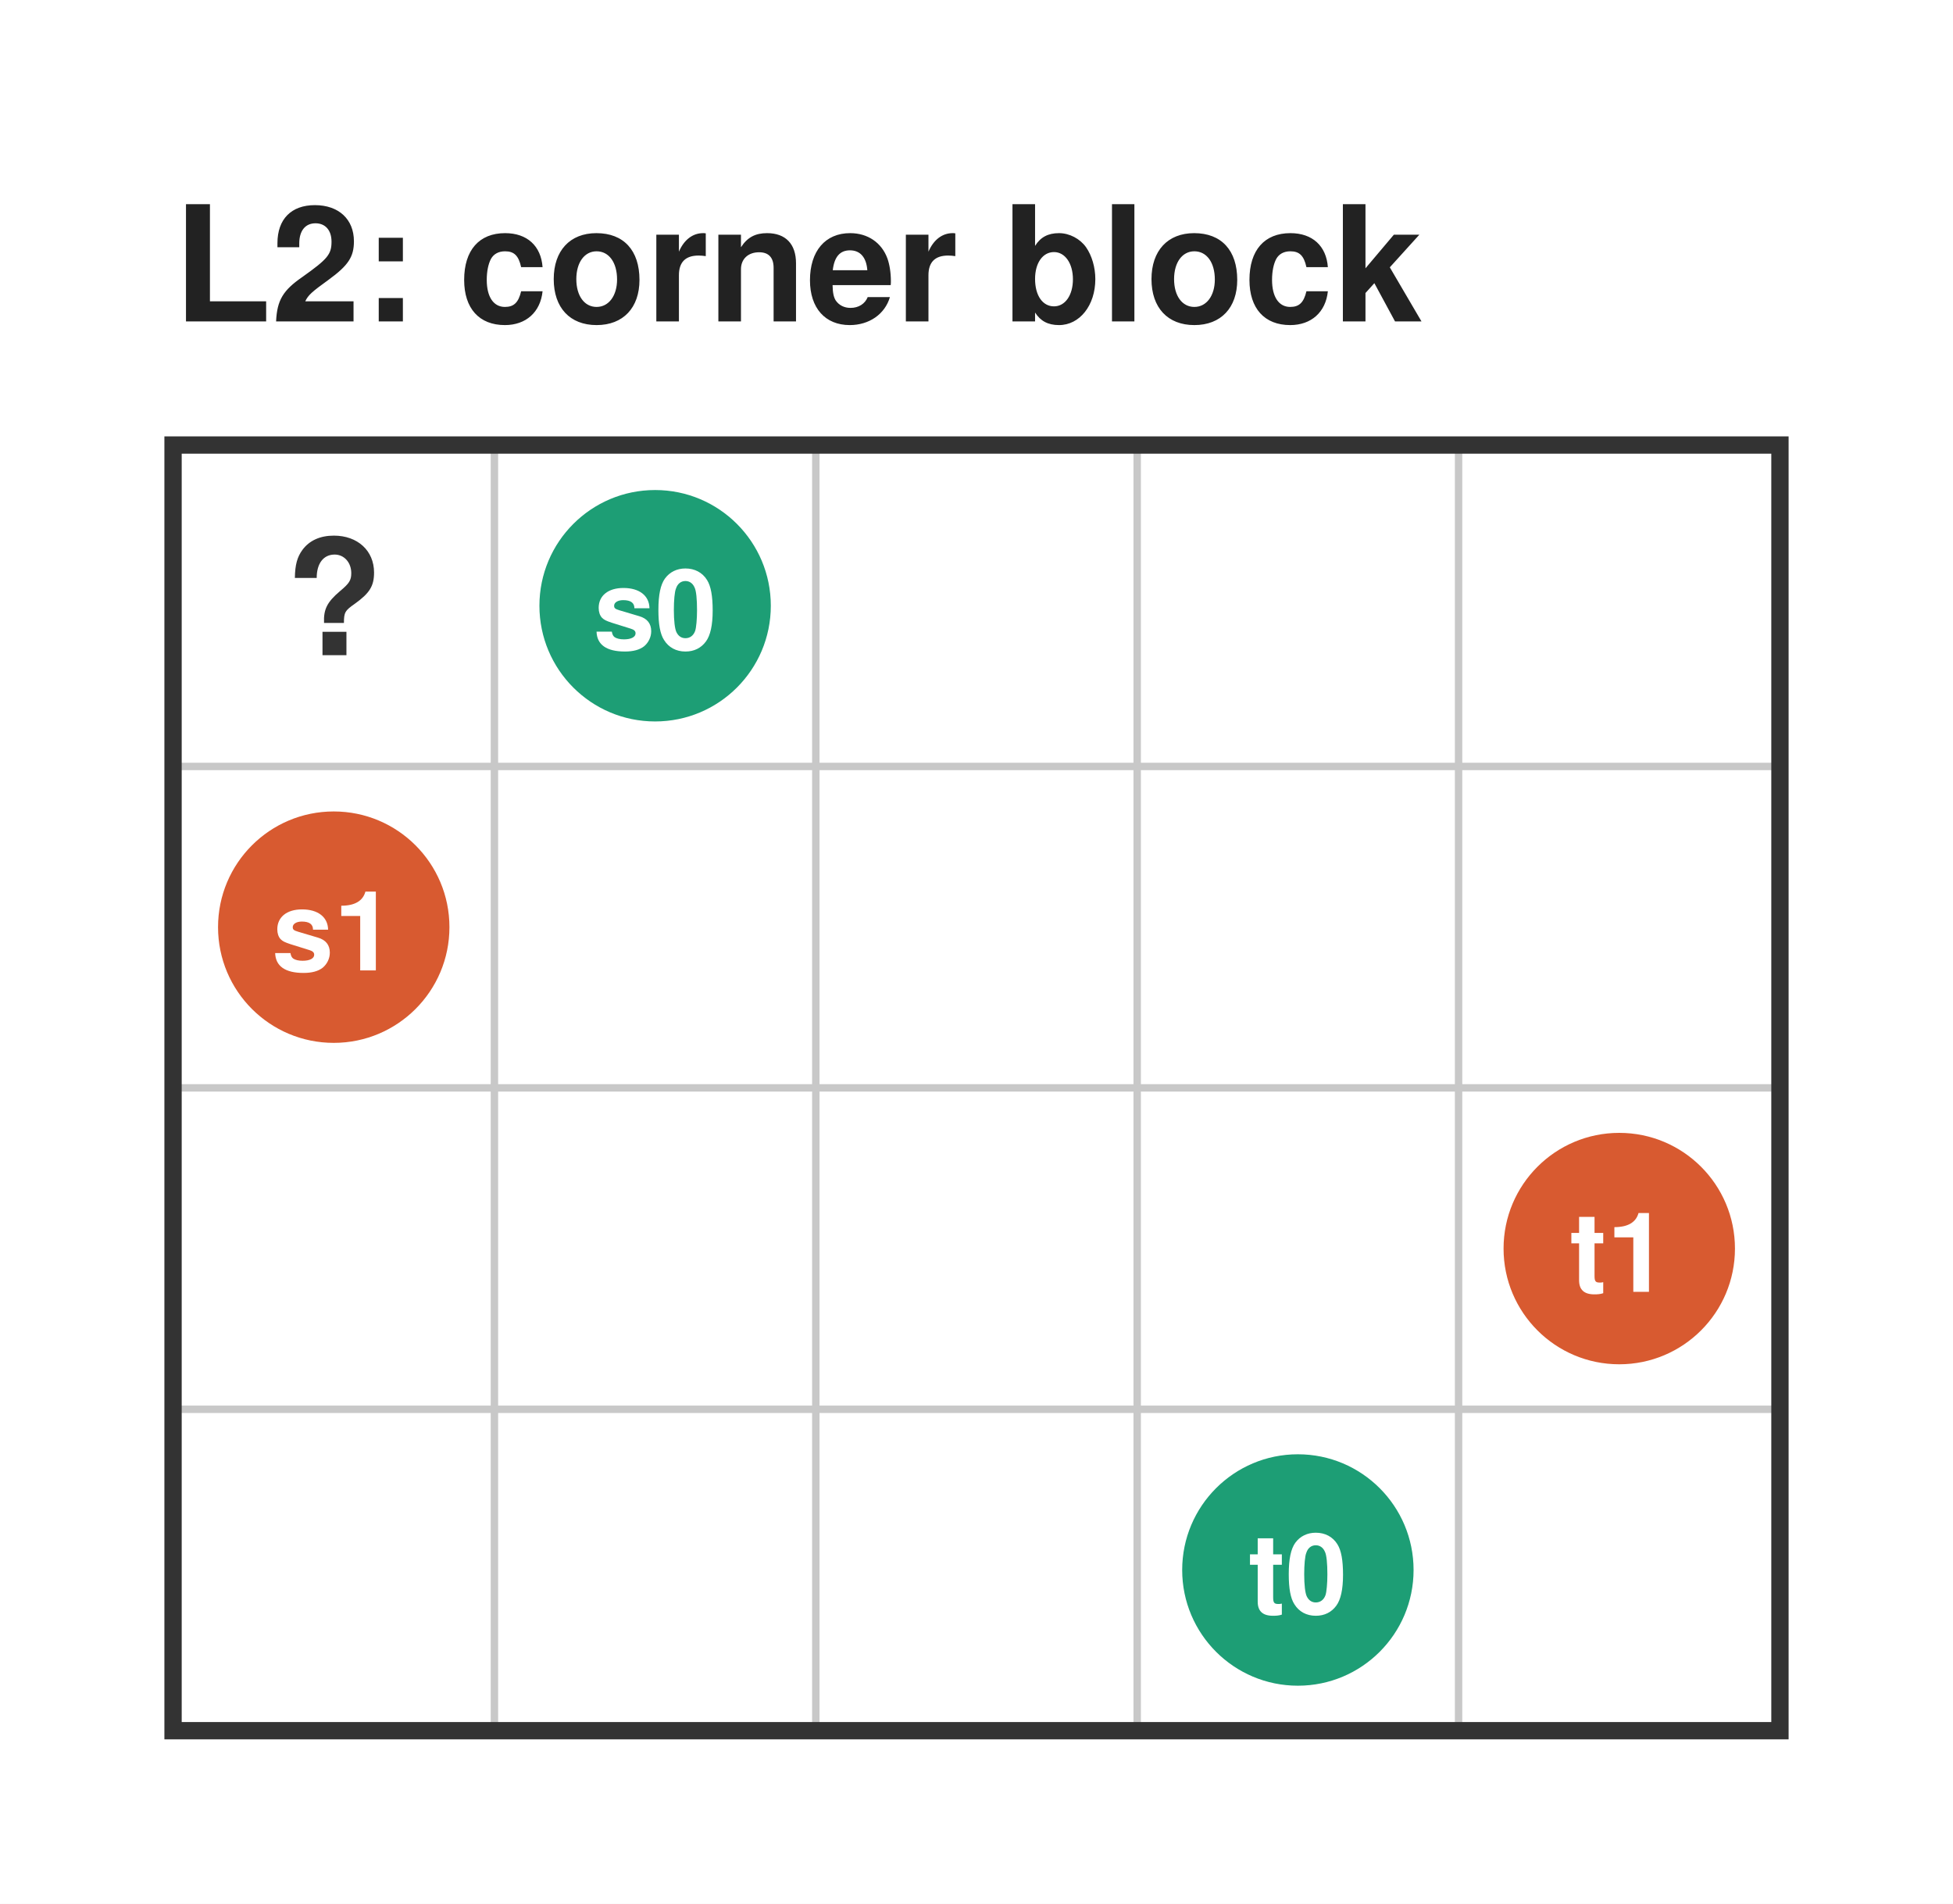
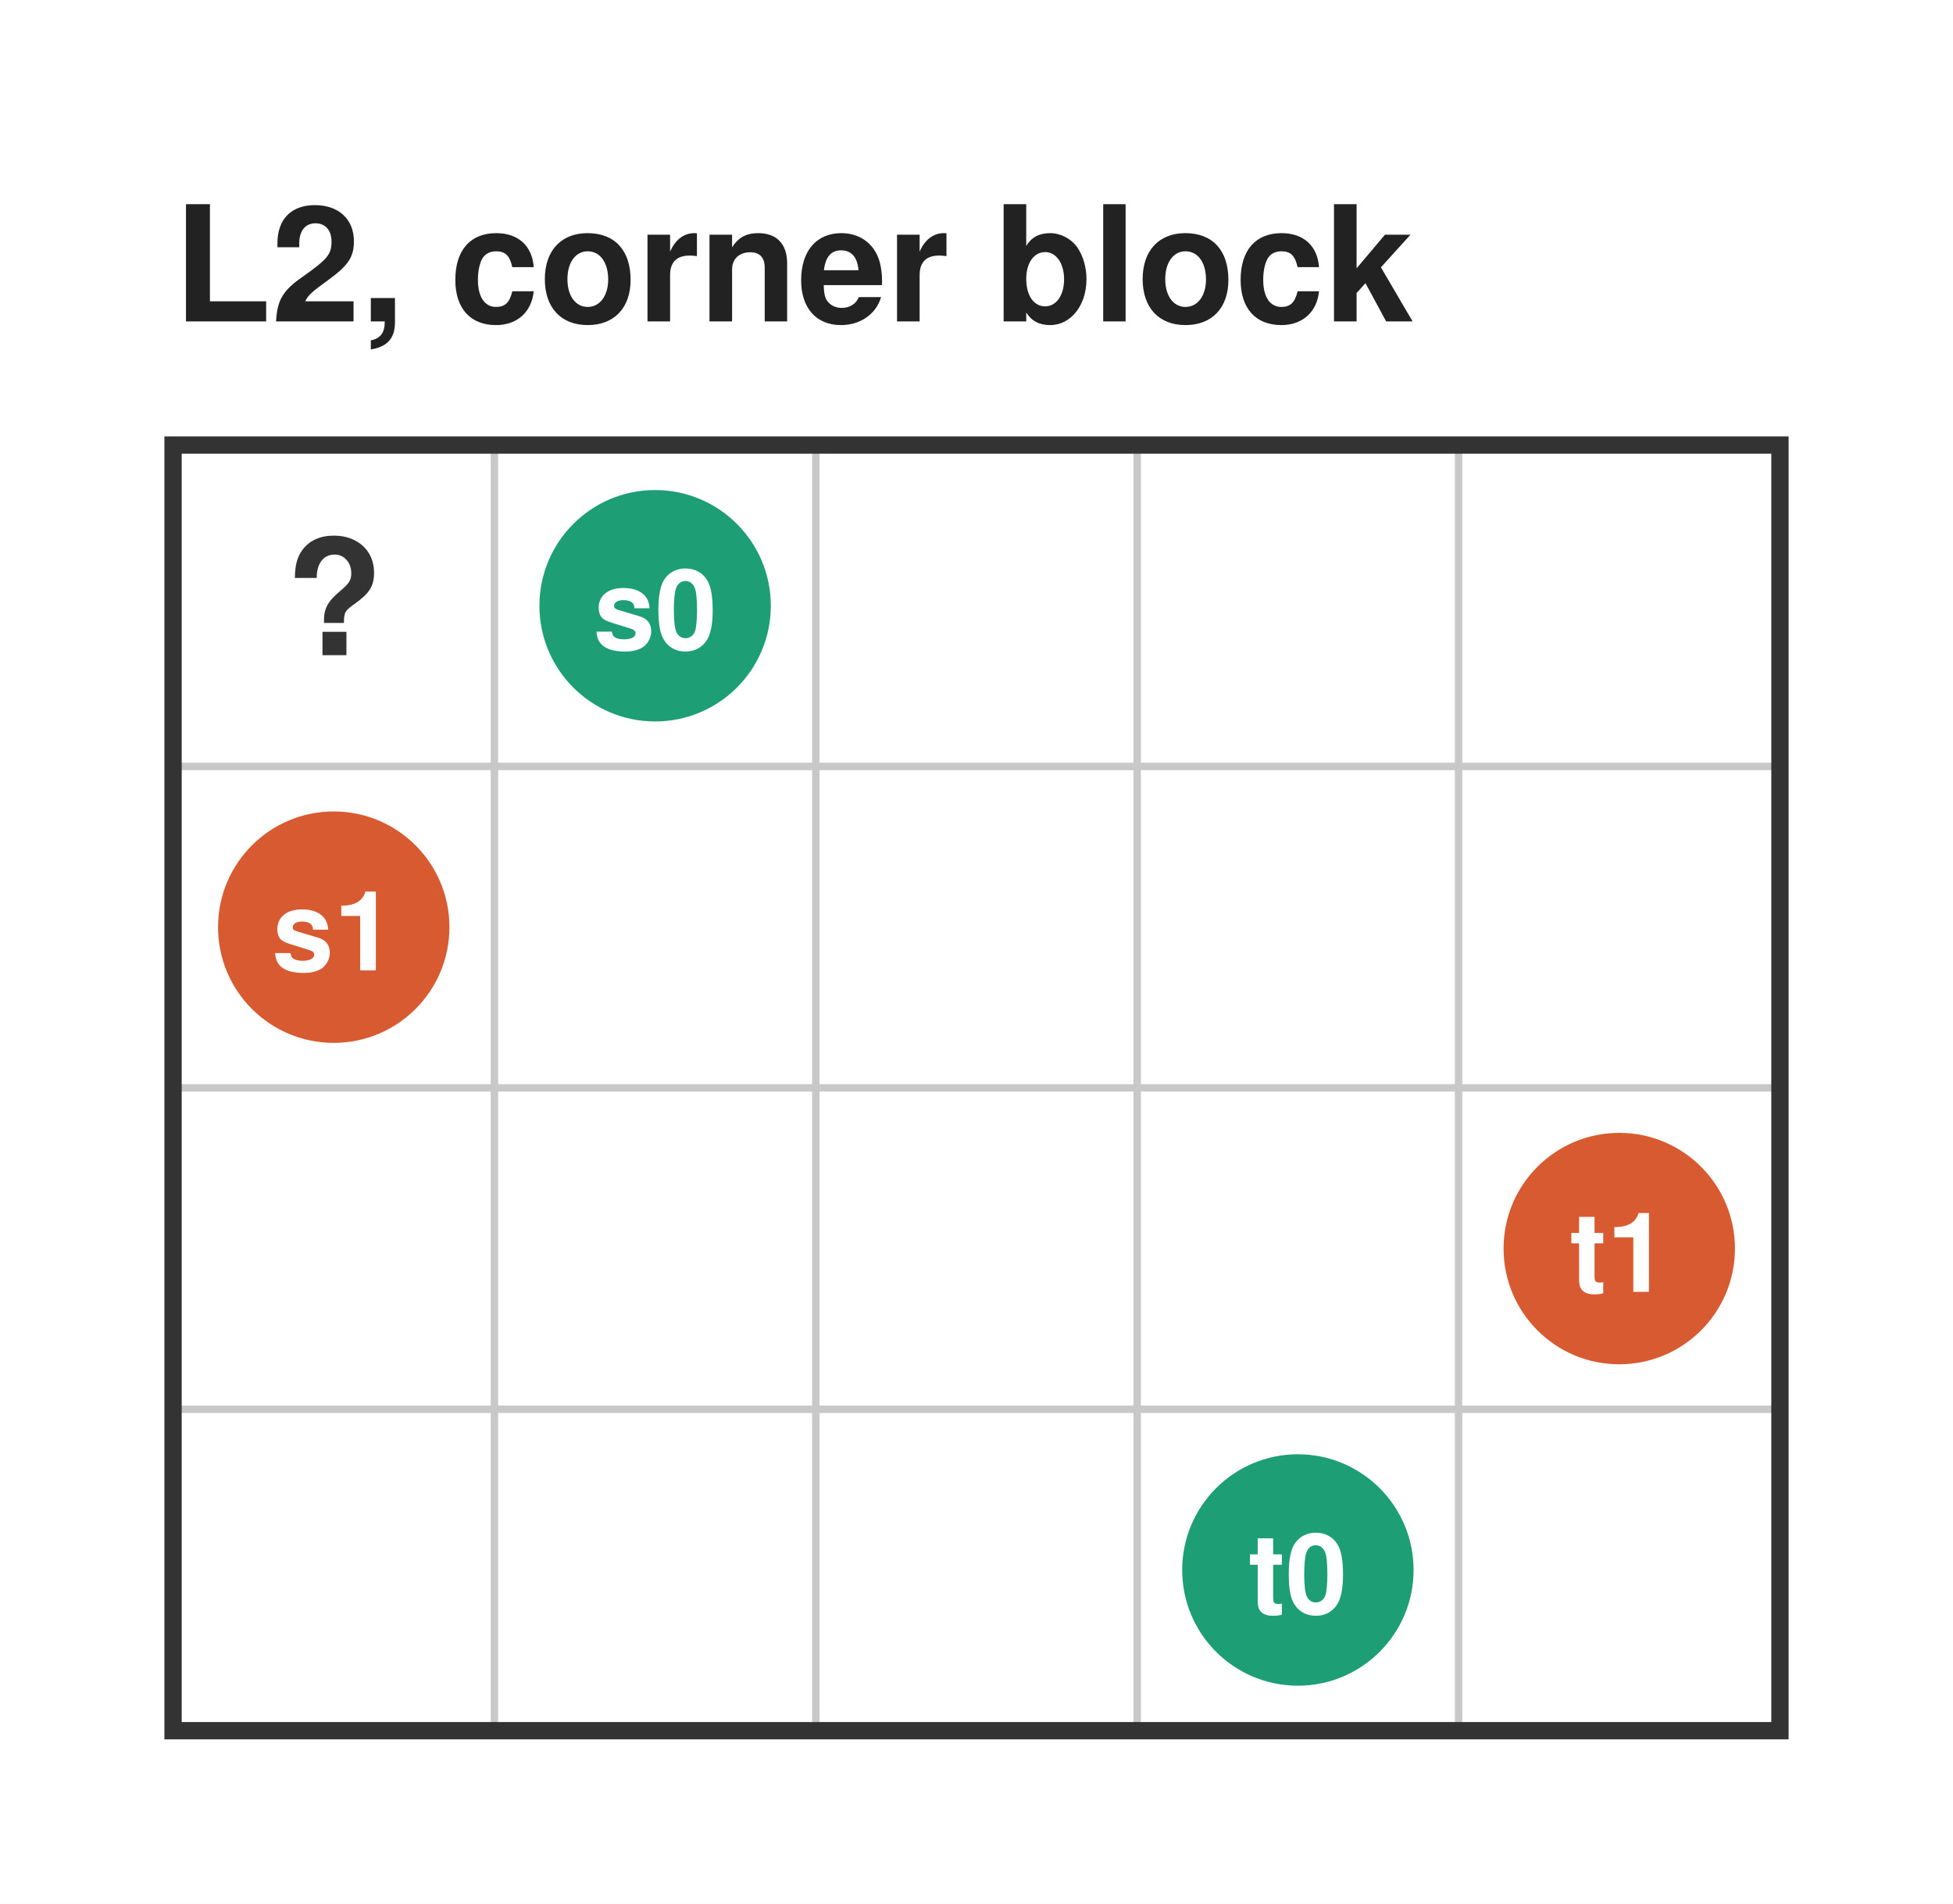
<svg xmlns="http://www.w3.org/2000/svg" width="158" height="154" viewBox="0 0 158 154" font-family="Helvetica, Arial, sans-serif">
  <rect width="100%" height="100%" fill="white" />
-   <text x="14" y="26" font-size="13" font-weight="700" fill="#222">L2: corner block</text>
+   <text x="14" y="26" font-size="13" font-weight="700" fill="#222">L2, corner block</text>
  <line x1="14" y1="36" x2="144" y2="36" stroke="#c8c8c8" stroke-width="0.6" />
  <line x1="14" y1="62" x2="144" y2="62" stroke="#c8c8c8" stroke-width="0.6" />
  <line x1="14" y1="88" x2="144" y2="88" stroke="#c8c8c8" stroke-width="0.6" />
  <line x1="14" y1="114" x2="144" y2="114" stroke="#c8c8c8" stroke-width="0.6" />
  <line x1="14" y1="140" x2="144" y2="140" stroke="#c8c8c8" stroke-width="0.6" />
  <line x1="14" y1="36" x2="14" y2="140" stroke="#c8c8c8" stroke-width="0.6" />
  <line x1="40" y1="36" x2="40" y2="140" stroke="#c8c8c8" stroke-width="0.6" />
  <line x1="66" y1="36" x2="66" y2="140" stroke="#c8c8c8" stroke-width="0.6" />
  <line x1="92" y1="36" x2="92" y2="140" stroke="#c8c8c8" stroke-width="0.6" />
  <line x1="118" y1="36" x2="118" y2="140" stroke="#c8c8c8" stroke-width="0.6" />
  <line x1="144" y1="36" x2="144" y2="140" stroke="#c8c8c8" stroke-width="0.6" />
  <rect x="14" y="36" width="130" height="104" fill="none" stroke="#333" stroke-width="1.4" />
  <circle cx="53.0" cy="49.0" r="9.36" fill="#1D9E75" />
  <text x="53.0" y="52.5" font-size="9" font-weight="700" fill="white" text-anchor="middle">s0</text>
  <circle cx="105.0" cy="127.0" r="9.36" fill="#1D9E75" />
  <text x="105.0" y="130.5" font-size="9" font-weight="700" fill="white" text-anchor="middle">t0</text>
  <circle cx="27.0" cy="75.0" r="9.36" fill="#D85A30" />
  <text x="27.0" y="78.5" font-size="9" font-weight="700" fill="white" text-anchor="middle">s1</text>
  <circle cx="131.0" cy="101.0" r="9.36" fill="#D85A30" />
  <text x="131.0" y="104.5" font-size="9" font-weight="700" fill="white" text-anchor="middle">t1</text>
  <text x="27.0" y="53.0" font-size="13" font-weight="700" fill="#333" text-anchor="middle">?</text>
</svg>
